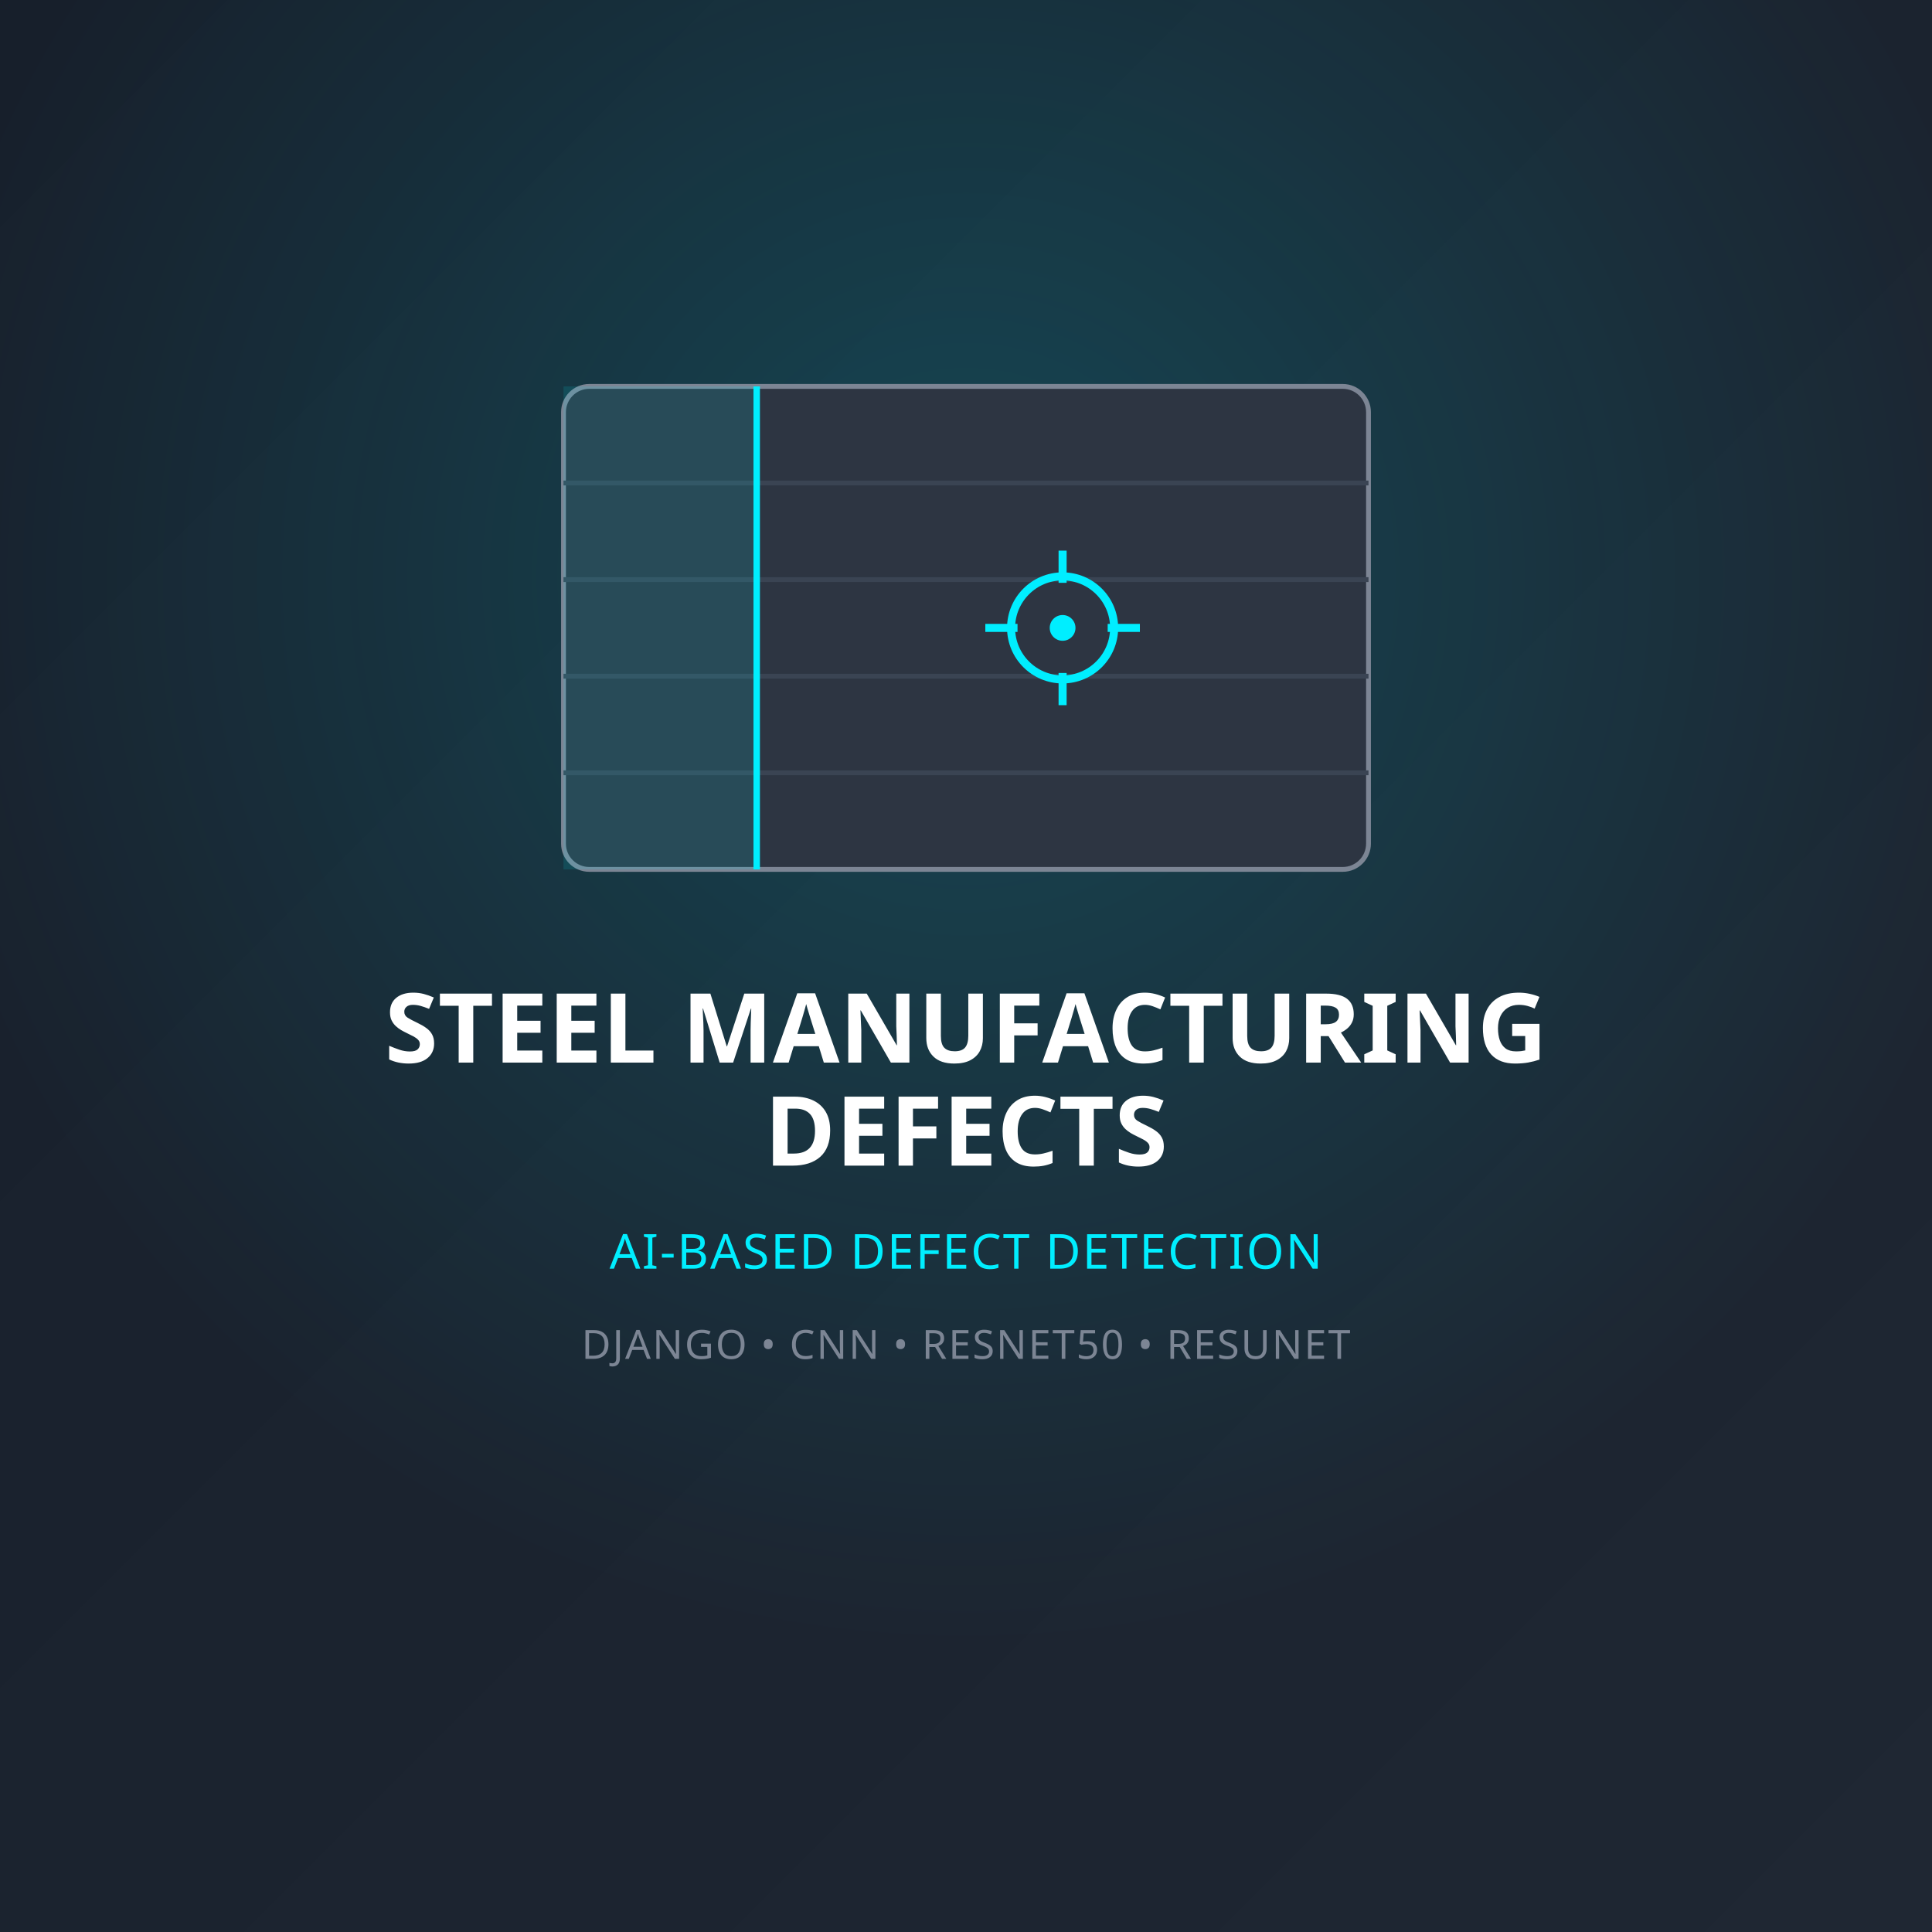
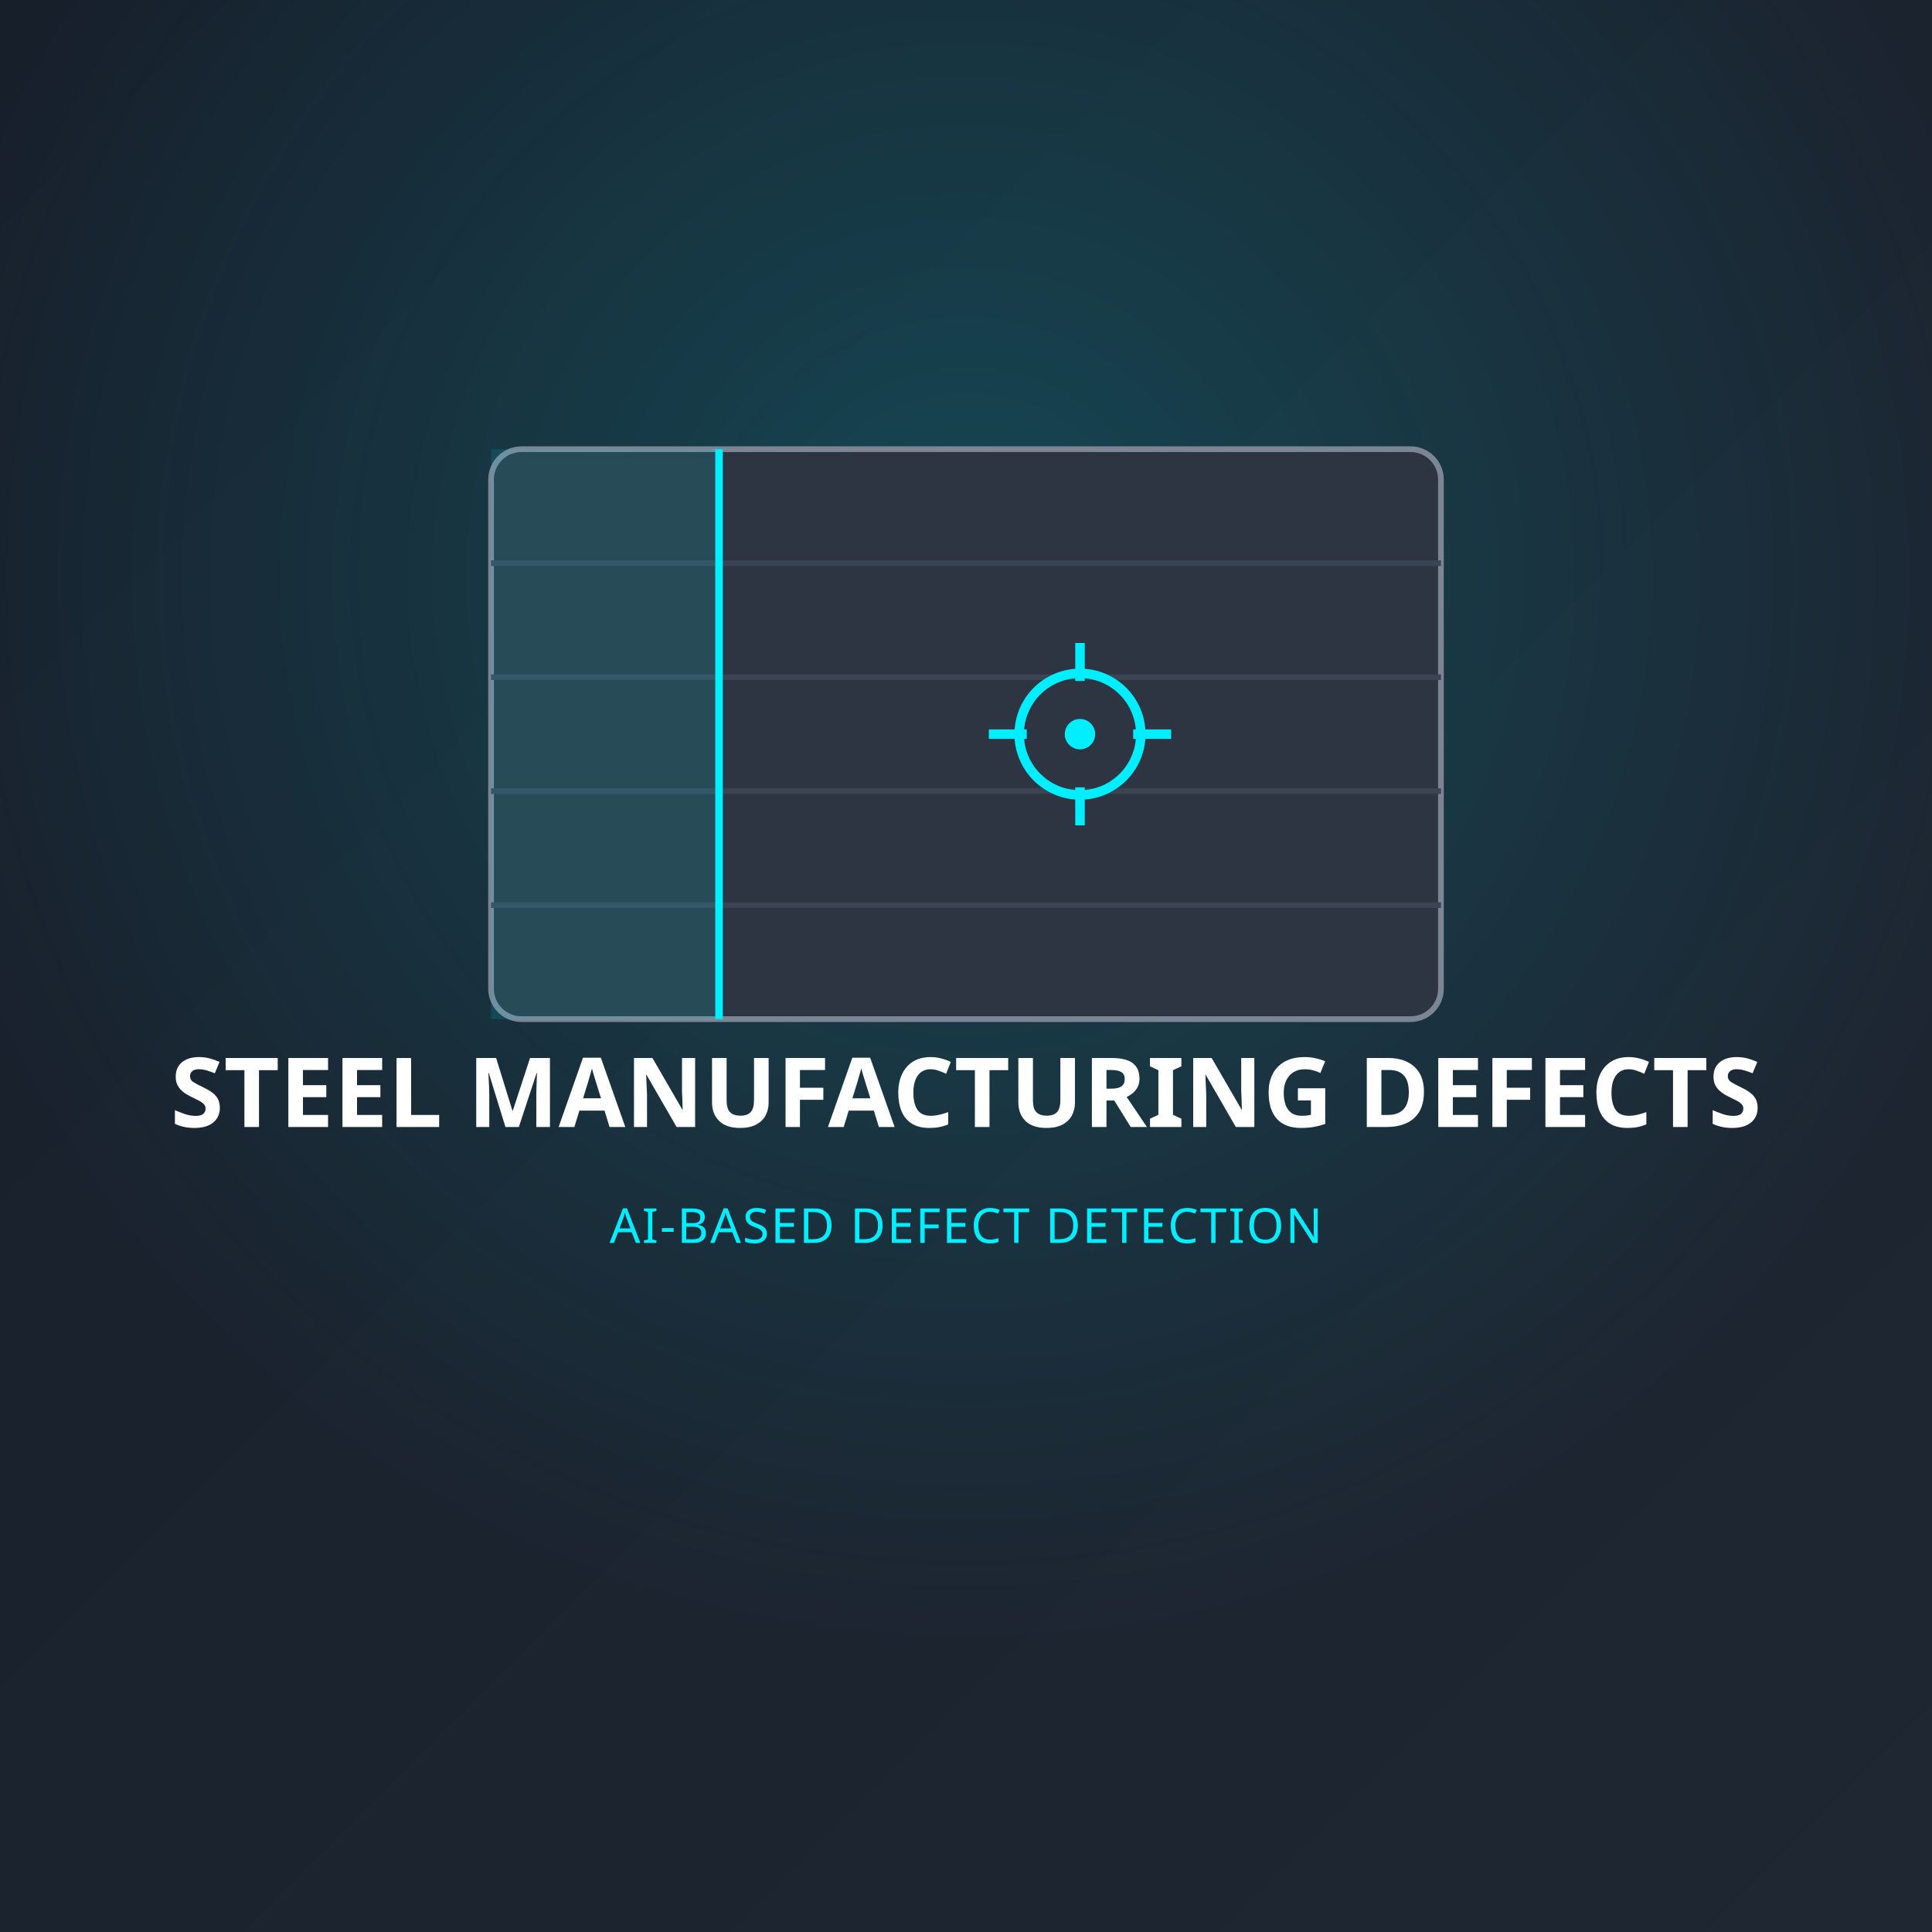
<svg xmlns="http://www.w3.org/2000/svg" viewBox="0 0 600 600">
  <defs>
    <linearGradient id="bgSM" x1="0%" y1="0%" x2="100%" y2="100%">
      <stop offset="0%" stop-color="#171f2b" />
      <stop offset="100%" stop-color="#1f2733" />
    </linearGradient>
    <radialGradient id="glowSM" cx="50%" cy="30%" r="55%">
      <stop offset="0%" stop-color="#0ef" stop-opacity="0.18" />
      <stop offset="100%" stop-color="#0ef" stop-opacity="0" />
    </radialGradient>
  </defs>
  <rect width="600" height="600" fill="url(#bgSM)" />
  <rect width="600" height="600" fill="url(#glowSM)" />
-   <rect x="175" y="120" width="250" height="150" rx="8" fill="#2d3542" stroke="#7c8594" stroke-width="1.5" />
-   <g stroke="#3a4453" stroke-width="1.5">
-     <line x1="175" y1="150" x2="425" y2="150" />
-     <line x1="175" y1="180" x2="425" y2="180" />
-     <line x1="175" y1="210" x2="425" y2="210" />
-     <line x1="175" y1="240" x2="425" y2="240" />
+   <g transform="translate(300,228) scale(1.18) translate(-300,-195)">
+     <rect x="175" y="120" width="250" height="150" rx="8" fill="#2d3542" stroke="#7c8594" stroke-width="1.5" />
+     <g stroke="#3a4453" stroke-width="1.5">
+       <line x1="175" y1="150" x2="425" y2="150" />
+       <line x1="175" y1="180" x2="425" y2="180" />
+       <line x1="175" y1="210" x2="425" y2="210" />
+       <line x1="175" y1="240" x2="425" y2="240" />
+     </g>
+     <rect x="175" y="120" width="60" height="150" fill="#0ef" opacity="0.12" />
+     <line x1="235" y1="120" x2="235" y2="270" stroke="#0ef" stroke-width="2" />
+     <circle cx="330" cy="195" r="16" fill="none" stroke="#0ef" stroke-width="2.5" />
+     <line x1="330" y1="171" x2="330" y2="181" stroke="#0ef" stroke-width="2.5" />
+     <line x1="330" y1="209" x2="330" y2="219" stroke="#0ef" stroke-width="2.5" />
+     <line x1="306" y1="195" x2="316" y2="195" stroke="#0ef" stroke-width="2.5" />
+     <line x1="344" y1="195" x2="354" y2="195" stroke="#0ef" stroke-width="2.5" />
+     <circle cx="330" cy="195" r="4" fill="#0ef" />
  </g>
-   <rect x="175" y="120" width="60" height="150" fill="#0ef" opacity="0.12" />
-   <line x1="235" y1="120" x2="235" y2="270" stroke="#0ef" stroke-width="2" />
-   <circle cx="330" cy="195" r="16" fill="none" stroke="#0ef" stroke-width="2.5" />
-   <line x1="330" y1="171" x2="330" y2="181" stroke="#0ef" stroke-width="2.5" />
-   <line x1="330" y1="209" x2="330" y2="219" stroke="#0ef" stroke-width="2.5" />
-   <line x1="306" y1="195" x2="316" y2="195" stroke="#0ef" stroke-width="2.5" />
-   <line x1="344" y1="195" x2="354" y2="195" stroke="#0ef" stroke-width="2.5" />
-   <circle cx="330" cy="195" r="4" fill="#0ef" />
-   <text x="300" y="330" font-family="Poppins, sans-serif" font-size="30" font-weight="700" fill="#fff" text-anchor="middle">STEEL MANUFACTURING</text>
-   <text x="300" y="362" font-family="Poppins, sans-serif" font-size="30" font-weight="700" fill="#fff" text-anchor="middle">DEFECTS</text>
-   <text x="300" y="394" font-family="Poppins, sans-serif" font-size="15" fill="#0ef" text-anchor="middle" letter-spacing="0.5">AI-BASED DEFECT DETECTION</text>
-   <text x="300" y="422" font-family="Poppins, sans-serif" font-size="12.5" fill="#7c8594" text-anchor="middle" letter-spacing="0.5">DJANGO • CNN • RESNET50 • RESUNET</text>
+   <text x="300" y="350" font-family="Poppins, sans-serif" font-size="30" font-weight="700" fill="#fff" text-anchor="middle">STEEL MANUFACTURING DEFECTS</text>
+   <text x="300" y="386" font-family="Poppins, sans-serif" font-size="15" fill="#0ef" text-anchor="middle" letter-spacing="0.5">AI-BASED DEFECT DETECTION</text>
</svg>
